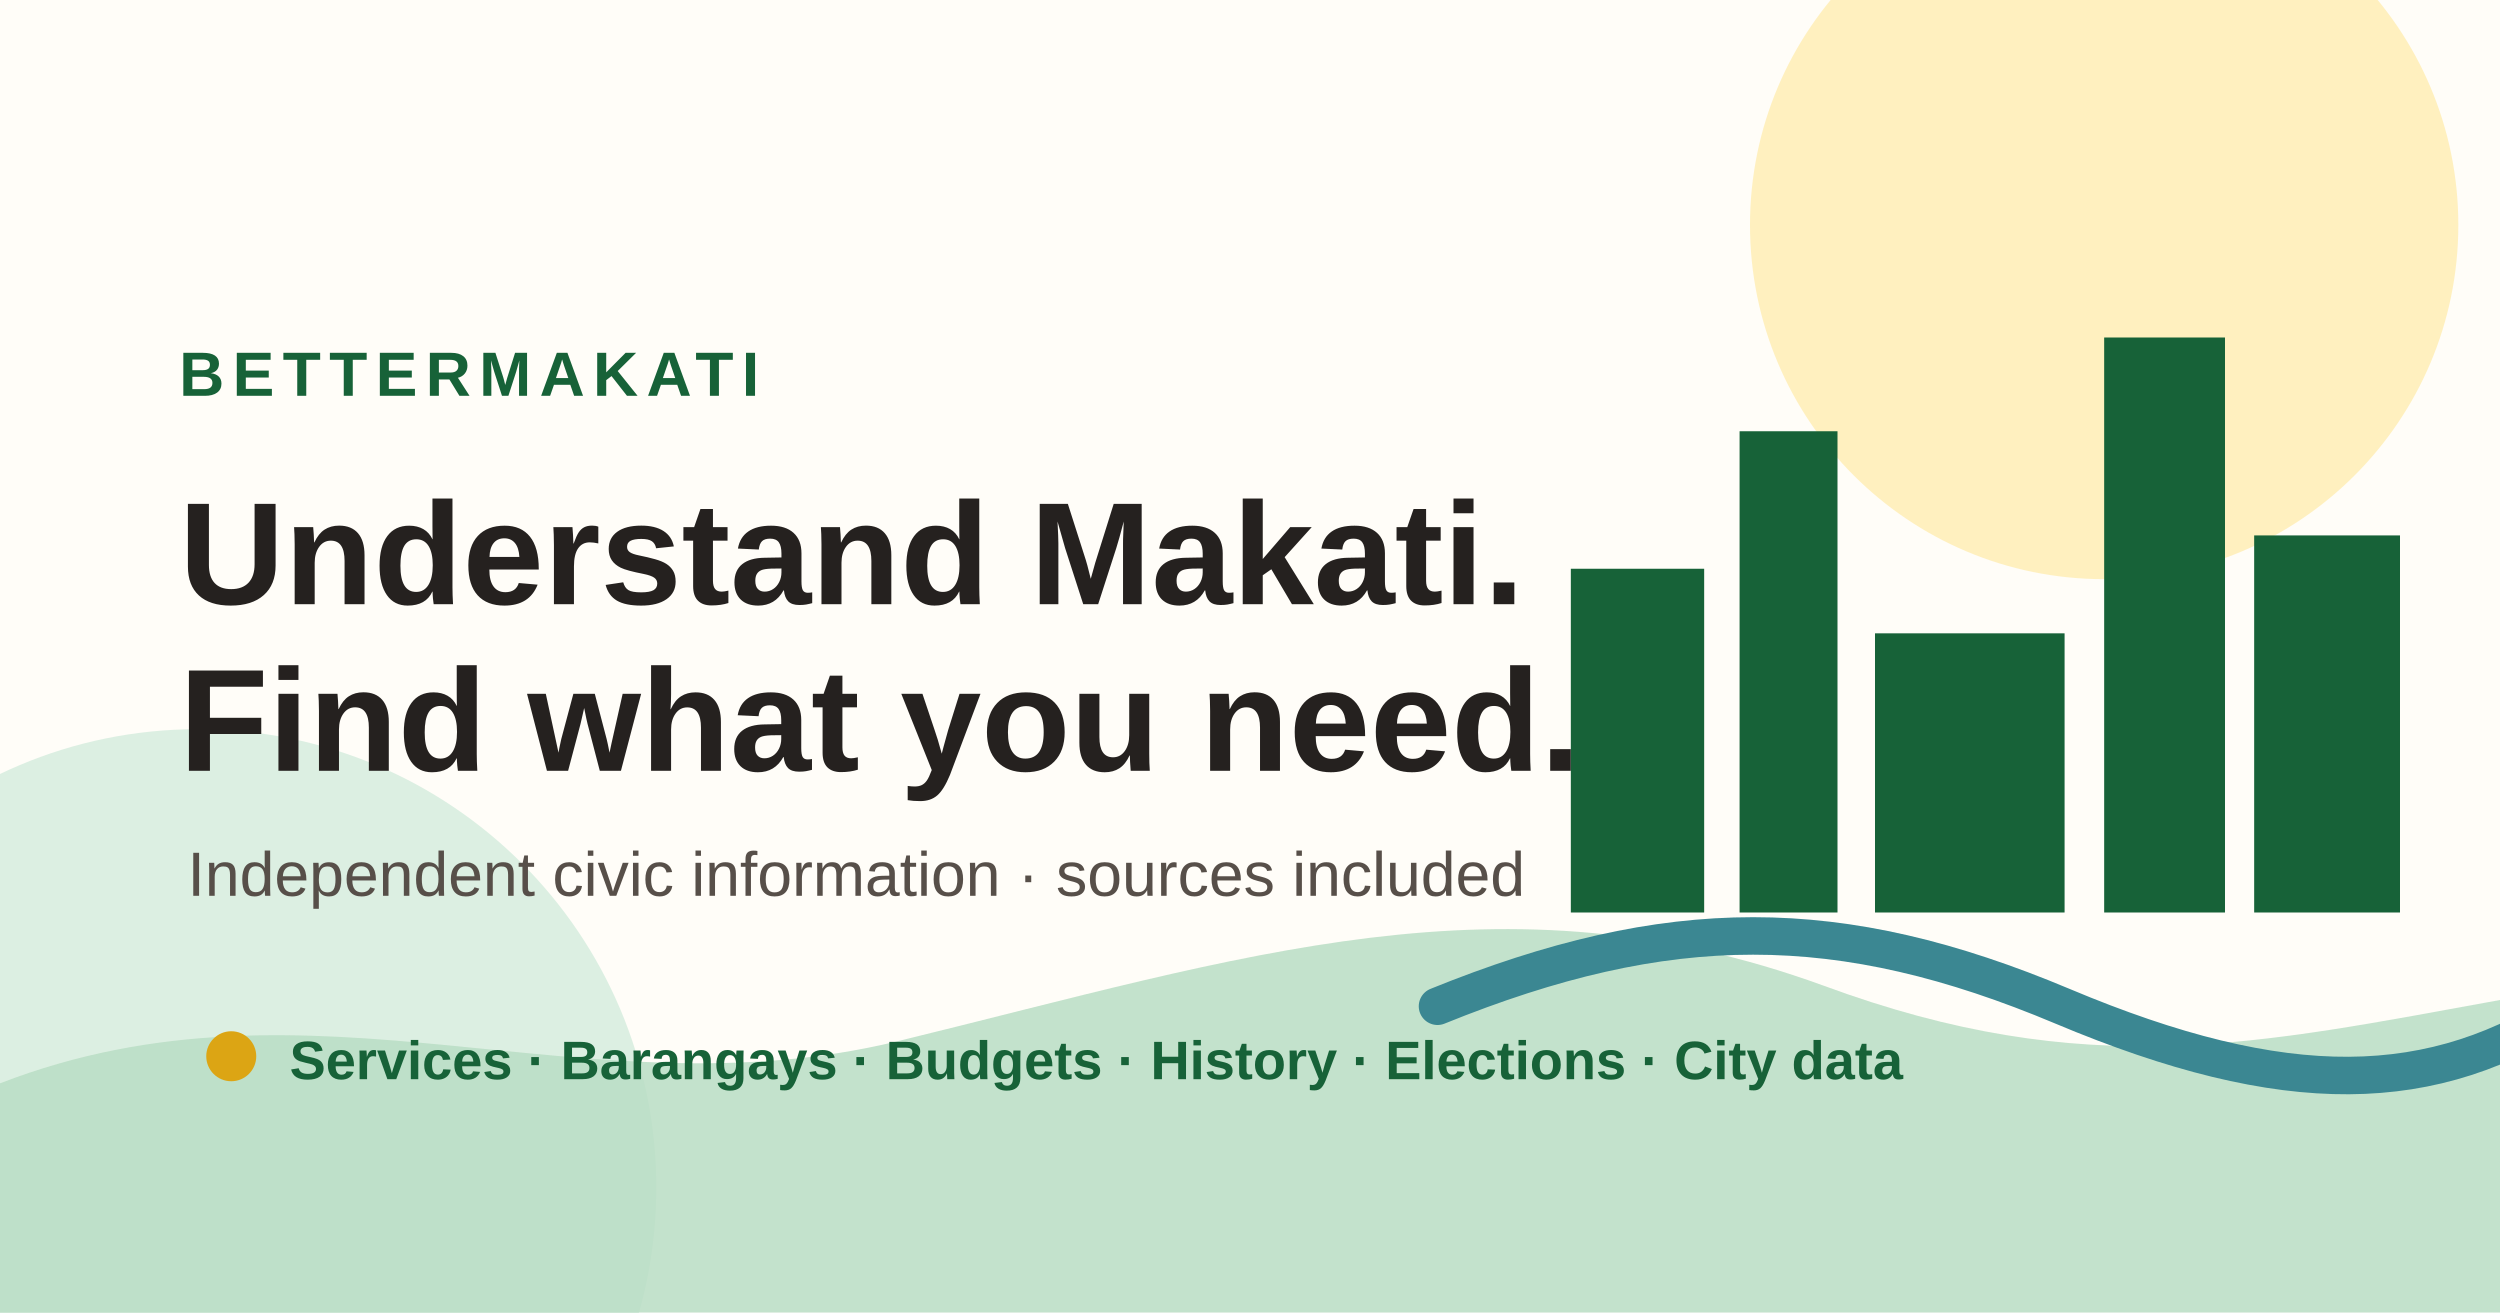
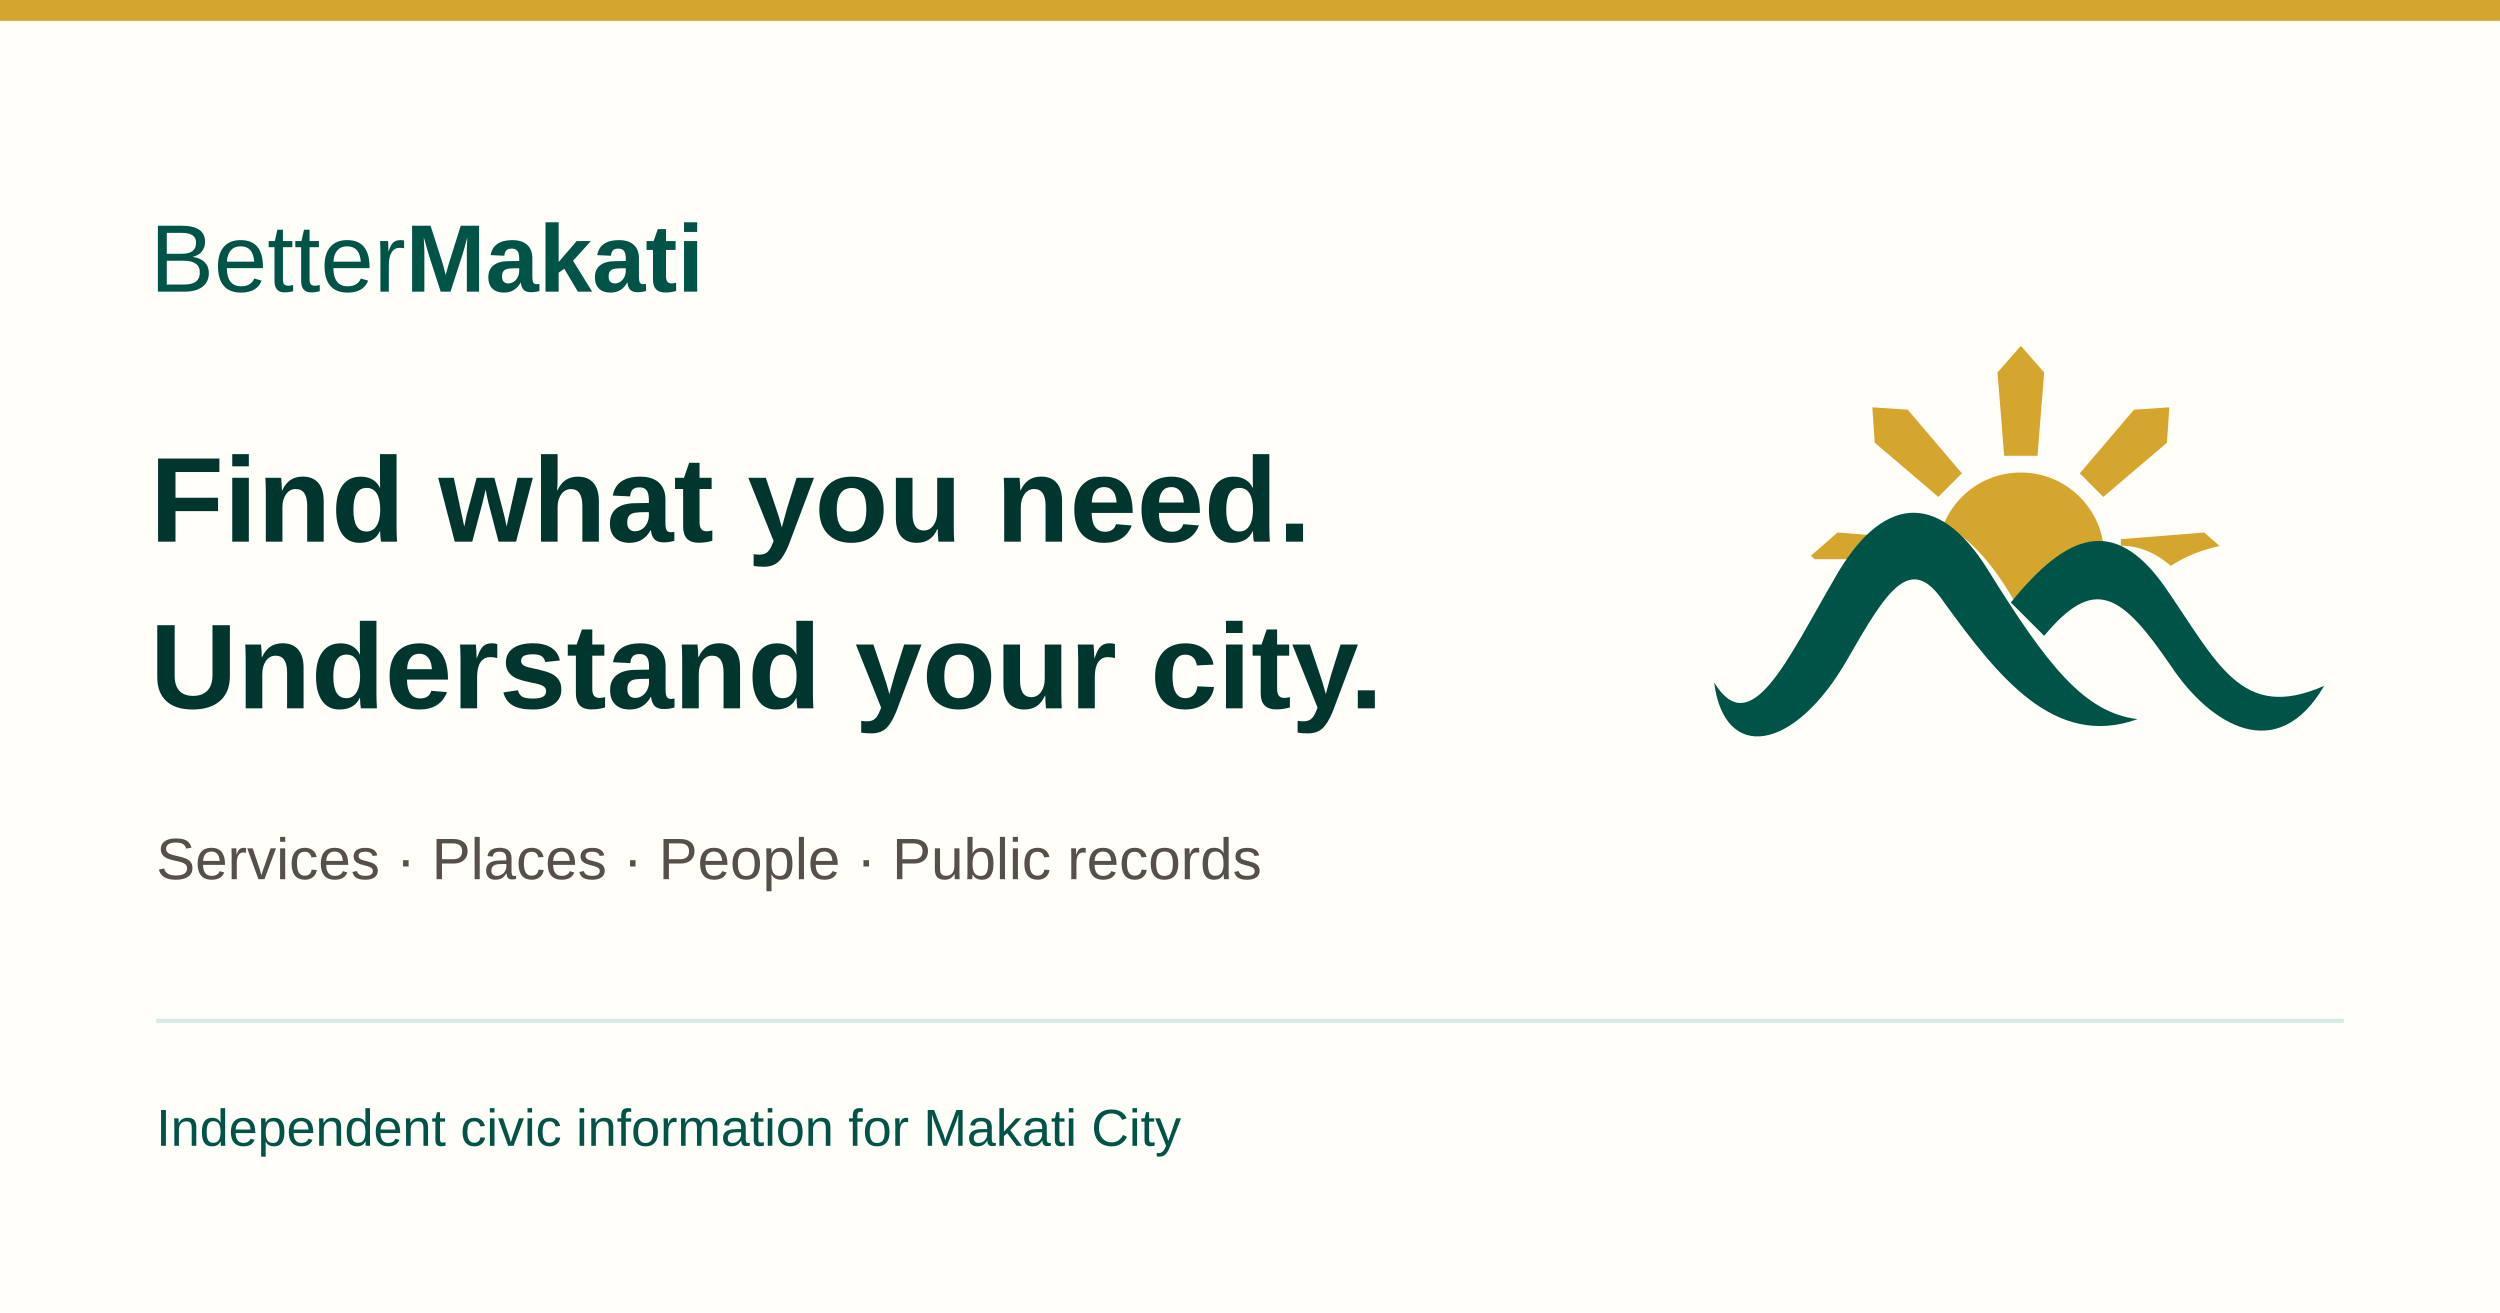
- <svg xmlns="http://www.w3.org/2000/svg" width="1200" height="630" viewBox="0 0 1200 630" role="img" aria-labelledby="title desc">
-   <rect width="1200" height="630" fill="#fffdf8" />
-   <circle cx="1010" cy="108" r="170" fill="#fff0bf" />
-   <circle cx="95" cy="570" r="220" fill="#dcefe2" />
-   <path d="M0 520c150-58 280 16 430-20 168-41 291-83 445-27 127 47 209 28 325 7v150H0z" fill="#b9ddc4" opacity=".85" />
-   <g fill="#176238">
-     <path d="M754 438V273h64v165zM835 438V207h47v231zM900 438V304h91v134zM1010 438V162h58v276zM1082 438V257h70v181z" />
+ <svg xmlns="http://www.w3.org/2000/svg" width="1200" height="630" viewBox="0 0 1200 630">
+   <rect width="1200" height="630" fill="#fffef9" />
+   <rect width="1200" height="10" fill="#d5a62d" />
+   <g transform="translate(810 150) scale(1.6)">
+     <defs>
+       <clipPath id="horizon">
+         <path d="M0 0H200V74Q165 63 145 76Q125 59 100 90Q75 44 48 74H0Z" />
+       </clipPath>
+     </defs>
+     <g fill="#d5a62d" clip-path="url(#horizon)">
+       <circle cx="100" cy="73" r="25" />
+       <path d="M95 43 L93 18 L100 10 L107 18 L105 43Z" transform="rotate(0 100 73)" />
+       <path d="M95 43 L93 18 L100 10 L107 18 L105 43Z" transform="rotate(45 100 73)" />
+       <path d="M95 43 L93 18 L100 10 L107 18 L105 43Z" transform="rotate(90 100 73)" />
+       <path d="M95 43 L93 18 L100 10 L107 18 L105 43Z" transform="rotate(135 100 73)" />
+       <path d="M95 43 L93 18 L100 10 L107 18 L105 43Z" transform="rotate(180 100 73)" />
+       <path d="M95 43 L93 18 L100 10 L107 18 L105 43Z" transform="rotate(225 100 73)" />
+       <path d="M95 43 L93 18 L100 10 L107 18 L105 43Z" transform="rotate(270 100 73)" />
+       <path d="M95 43 L93 18 L100 10 L107 18 L105 43Z" transform="rotate(315 100 73)" />
+     </g>
+     <g fill="#005447">
+       <path d="M8 111 C19 129 30 104 44 80 C58 55 75 53 90 77 C108 106 119 120 135 122 C110 131 93 109 77 87 C67 72 60 83 48 104 C32 132 11 135 8 111Z" />
+       <path d="M97 87 C114 66 128 61 143 82 C159 105 166 123 191 112 C177 136 157 124 145 106 C130 84 122 79 107 97Z" />
+     </g>
  </g>
-   <path d="M690 483c111-45 193-45 300 0s178 44 245-1" fill="none" stroke="#3b8792" stroke-width="18" stroke-linecap="round" />
-   <text x="86" y="190" font-family="Arial, Helvetica, sans-serif" font-size="30" font-weight="700" fill="#176238" letter-spacing="4">BETTERMAKATI</text>
-   <text x="86" y="290" font-family="Arial, Helvetica, sans-serif" font-size="70" font-weight="800" fill="#25211f">Understand Makati.</text>
-   <text x="86" y="370" font-family="Arial, Helvetica, sans-serif" font-size="70" font-weight="800" fill="#25211f">Find what you need.</text>
-   <text x="90" y="430" font-family="Arial, Helvetica, sans-serif" font-size="30" font-weight="500" fill="#574f49">Independent civic information · sources included</text>
-   <circle cx="111" cy="507" r="12" fill="#dca514" />
-   <text x="139" y="518" font-family="Arial, Helvetica, sans-serif" font-size="26" font-weight="700" fill="#176238">Services · Barangays · Budgets · History · Elections · City data</text>
+   <text x="72" y="140" fill="#005447" font-family="Arial,sans-serif" font-size="46">Better<tspan font-weight="700">Makati</tspan>
+   </text>
+   <text x="72" y="260" fill="#00362d" font-family="Arial,sans-serif" font-size="58" font-weight="700">Find what you need.</text>
+   <text x="72" y="340" fill="#00362d" font-family="Arial,sans-serif" font-size="58" font-weight="700">Understand your city.</text>
+   <text x="75" y="422" fill="#574f49" font-family="Arial,sans-serif" font-size="28">Services · Places · People · Public records</text>
+   <path d="M75 490H1125" stroke="#d5ece5" stroke-width="2" />
+   <text x="75" y="550" fill="#005447" font-family="Arial,sans-serif" font-size="25">Independent civic information for Makati City</text>
</svg>
